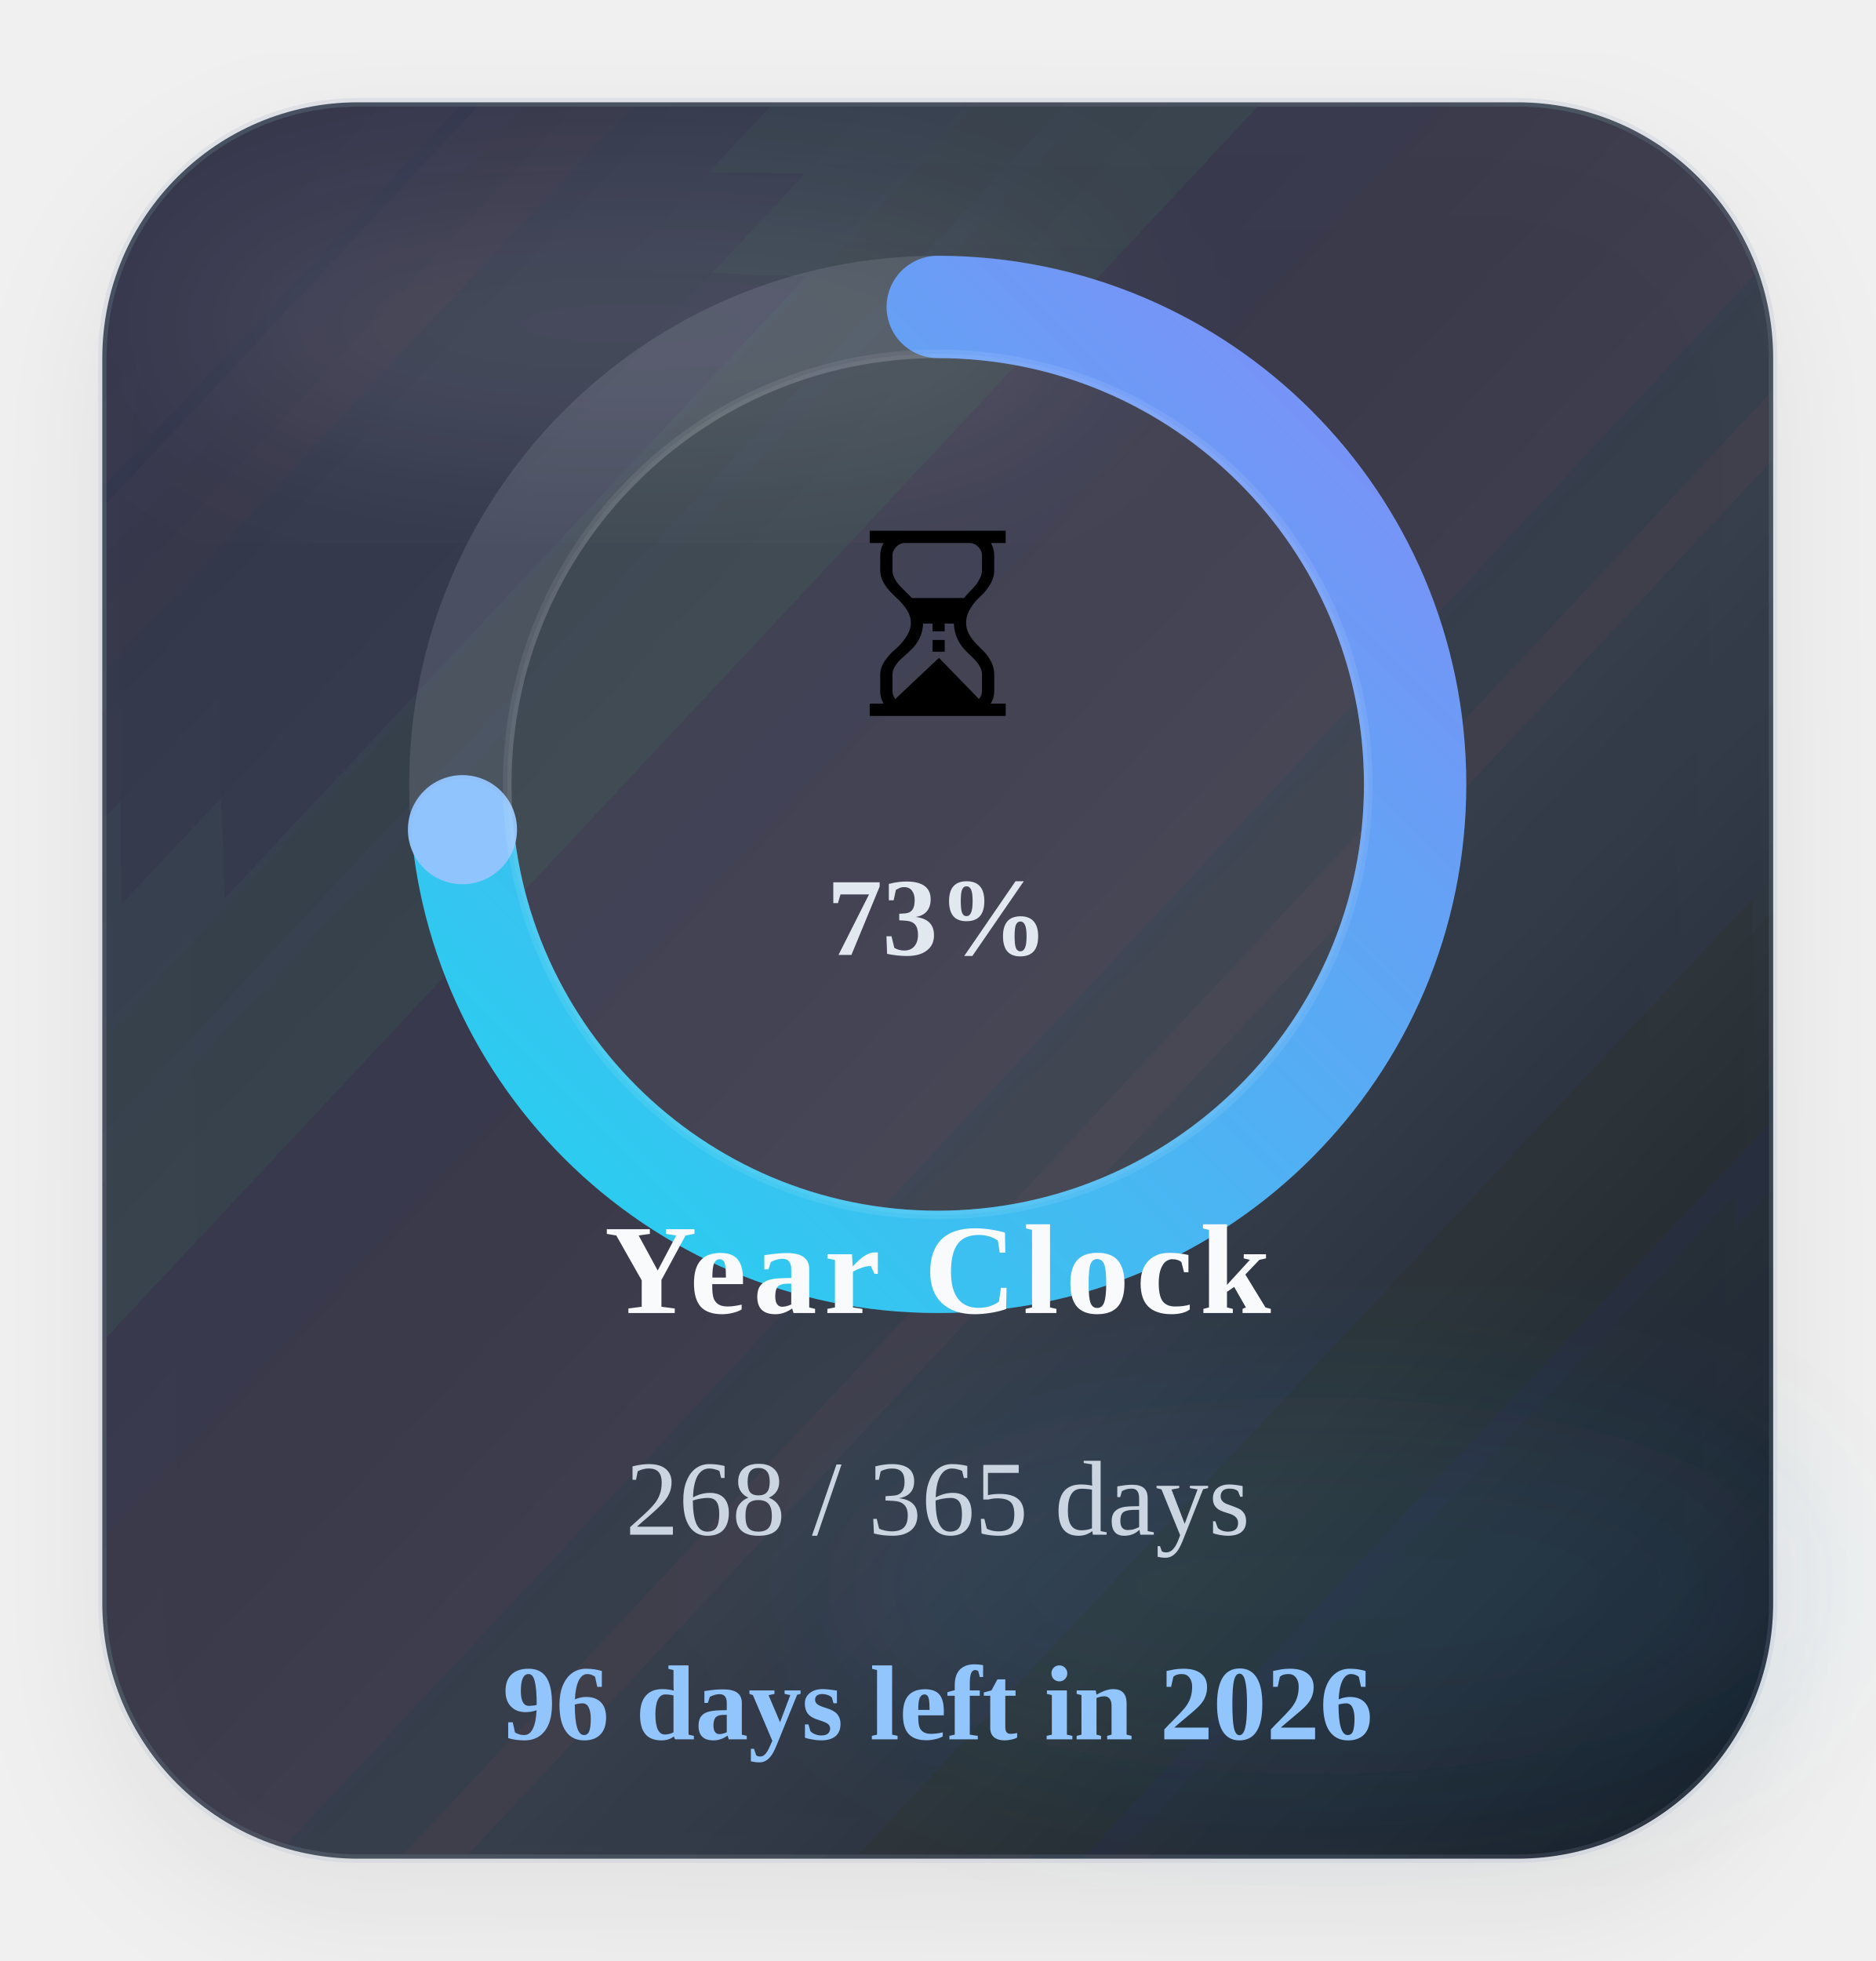
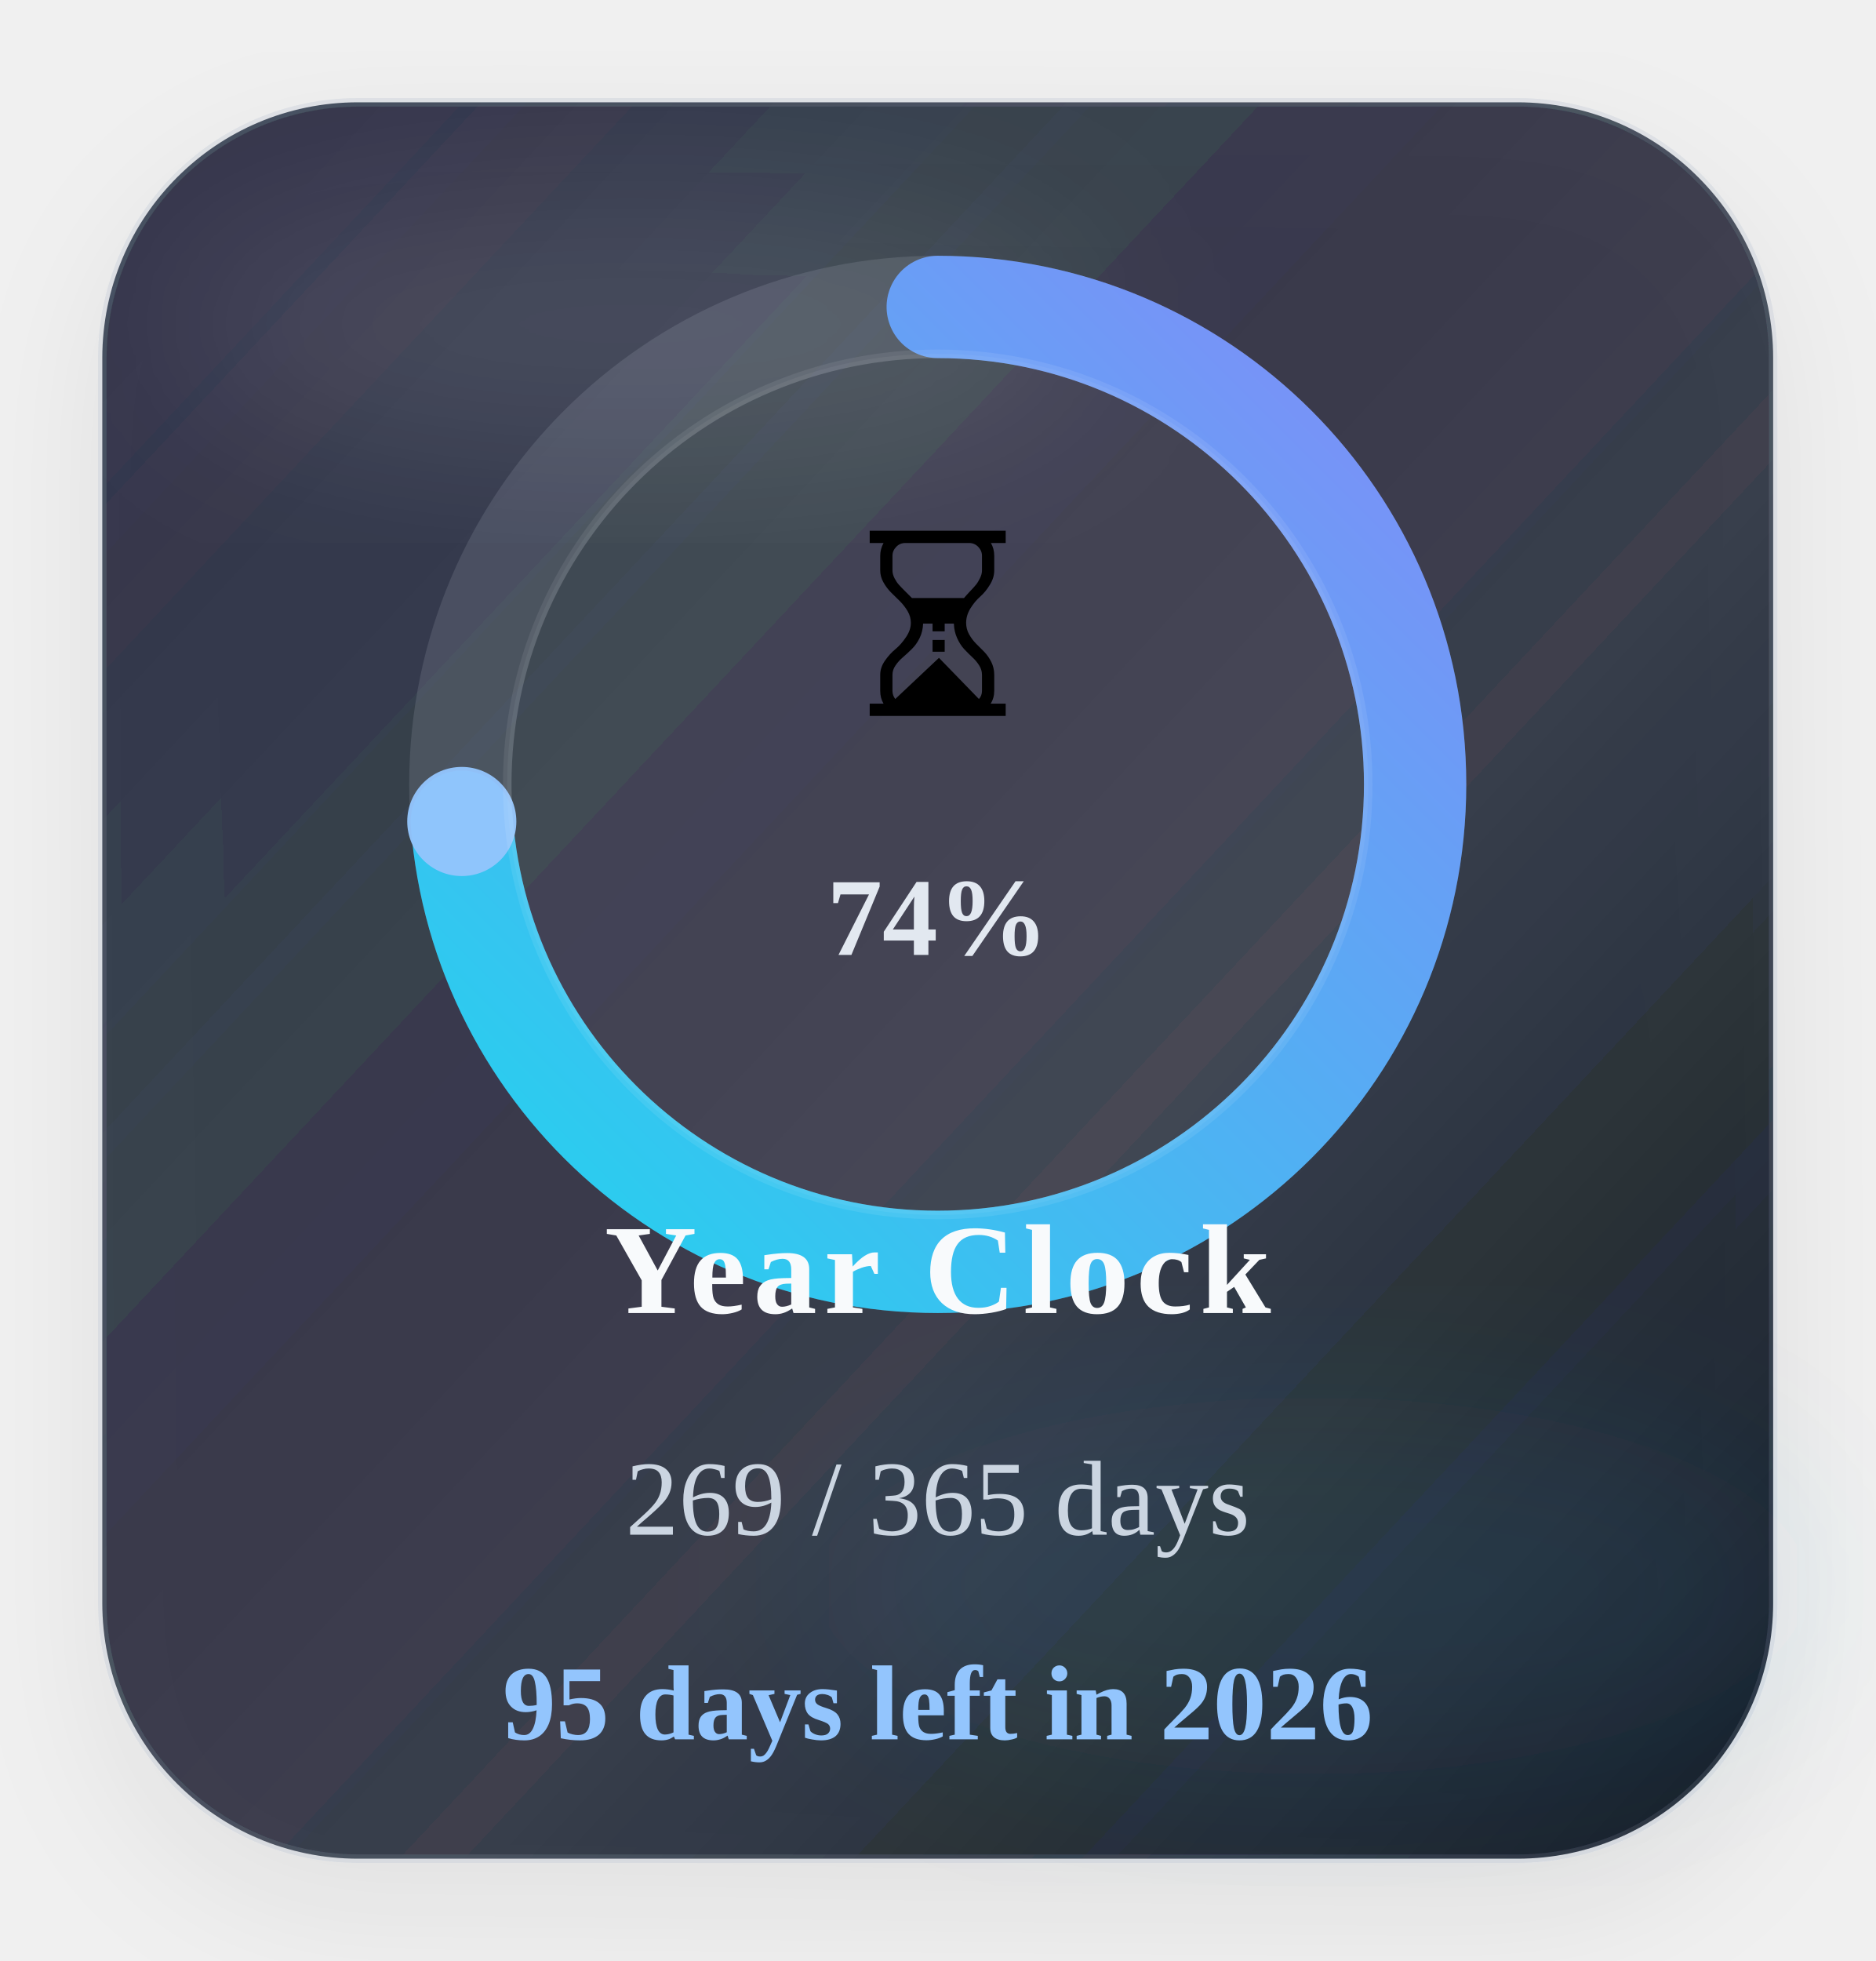
<svg xmlns="http://www.w3.org/2000/svg" width="220" height="230" viewBox="0 0 220 230" role="img" aria-label="Time progress for 2026">
  <defs>
    <linearGradient id="timeGradient" x1="0%" y1="0%" x2="100%" y2="100%">
      <stop offset="0%" stop-color="#22d3ee" />
      <stop offset="100%" stop-color="#818cf8" />
    </linearGradient>
    <linearGradient id="timeCard" x1="0%" y1="0%" x2="100%" y2="100%">
      <stop offset="0%" stop-color="#1c2537" stop-opacity="0.88" />
      <stop offset="60%" stop-color="#111827" stop-opacity="0.8" />
      <stop offset="100%" stop-color="#0b1220" stop-opacity="0.96" />
    </linearGradient>
    <filter id="timeShadow" x="-25%" y="-25%" width="150%" height="150%">
      <feDropShadow dx="0" dy="6" stdDeviation="8" flood-color="#020617" flood-opacity="0.08" />
    </filter>
    <filter id="timeBlur" x="-30%" y="-30%" width="160%" height="160%">
      <feGaussianBlur stdDeviation="10" />
    </filter>
  </defs>
  <rect x="12" y="12" width="196" height="206" rx="30" fill="url(#timeCard)" stroke="#94a3b8" stroke-opacity="0.18" filter="url(#timeShadow)" />
  <ellipse cx="74" cy="38" rx="54" ry="16" fill="#ffffff" fill-opacity="0.09" filter="url(#timeBlur)" />
  <ellipse cx="154" cy="186" rx="58" ry="22" fill="#38bdf8" fill-opacity="0.08" filter="url(#timeBlur)" />
  <circle class="ring-track" cx="110" cy="92" r="56" fill="none" stroke="#cbd5e1" stroke-opacity="0.14" stroke-width="12" />
-   <circle class="progress-ring" cx="110" cy="92" r="56" fill="none" stroke="url(#timeGradient)" stroke-width="12" stroke-linecap="round" stroke-dasharray="351.86" stroke-dashoffset="93.29" data-target-offset="93.29" data-ring-length="351.86" transform="rotate(-90 110 92)" />
-   <circle class="progress-endcap" cx="54.25" cy="97.31" r="6.4" fill="#93c5fd" fill-opacity="0.96" data-center-x="110" data-center-y="92" data-radius="56" data-target-angle="174.5554" />
+   <circle class="progress-ring" cx="110" cy="92" r="56" fill="none" stroke="url(#timeGradient)" stroke-width="12" stroke-linecap="round" stroke-dasharray="351.86" stroke-dashoffset="92.32" data-target-offset="92.32" data-ring-length="351.86" transform="rotate(-90 110 92)" />
+   <circle class="progress-endcap" cx="54.17" cy="96.35" r="6.4" fill="#93c5fd" fill-opacity="0.96" data-center-x="110" data-center-y="92" data-radius="56" data-target-angle="175.5418" />
  <circle class="ring-core" cx="110" cy="92" r="50.5" fill="#ffffff" fill-opacity="0.05" stroke="#ffffff" stroke-opacity="0.08" />
  <text class="progress-emoji" x="110" y="84" text-anchor="middle" font-size="30">⏳</text>
-   <text class="progress-percent" x="110" y="112" text-anchor="middle" font-size="13" font-weight="700" fill="#e2e8f0">73%</text>
+   <text class="progress-percent" x="110" y="112" text-anchor="middle" font-size="13" font-weight="700" fill="#e2e8f0">74%</text>
  <text class="progress-label" x="110" y="154" text-anchor="middle" font-size="15" font-weight="700" letter-spacing="0.8" fill="#f8fafc">Year Clock</text>
-   <text class="progress-value" x="110" y="180" text-anchor="middle" font-size="12.5" fill="#cbd5e1">268 / 365 days</text>
-   <text class="progress-status" data-status-state="remaining" x="110" y="204" text-anchor="middle" font-size="12.5" font-weight="700" fill="#93c5fd">96 days left in 2026</text>
+   <text class="progress-value" x="110" y="180" text-anchor="middle" font-size="12.5" fill="#cbd5e1">269 / 365 days</text>
+   <text class="progress-status" data-status-state="remaining" x="110" y="204" text-anchor="middle" font-size="12.5" font-weight="700" fill="#93c5fd">95 days left in 2026</text>
</svg>
